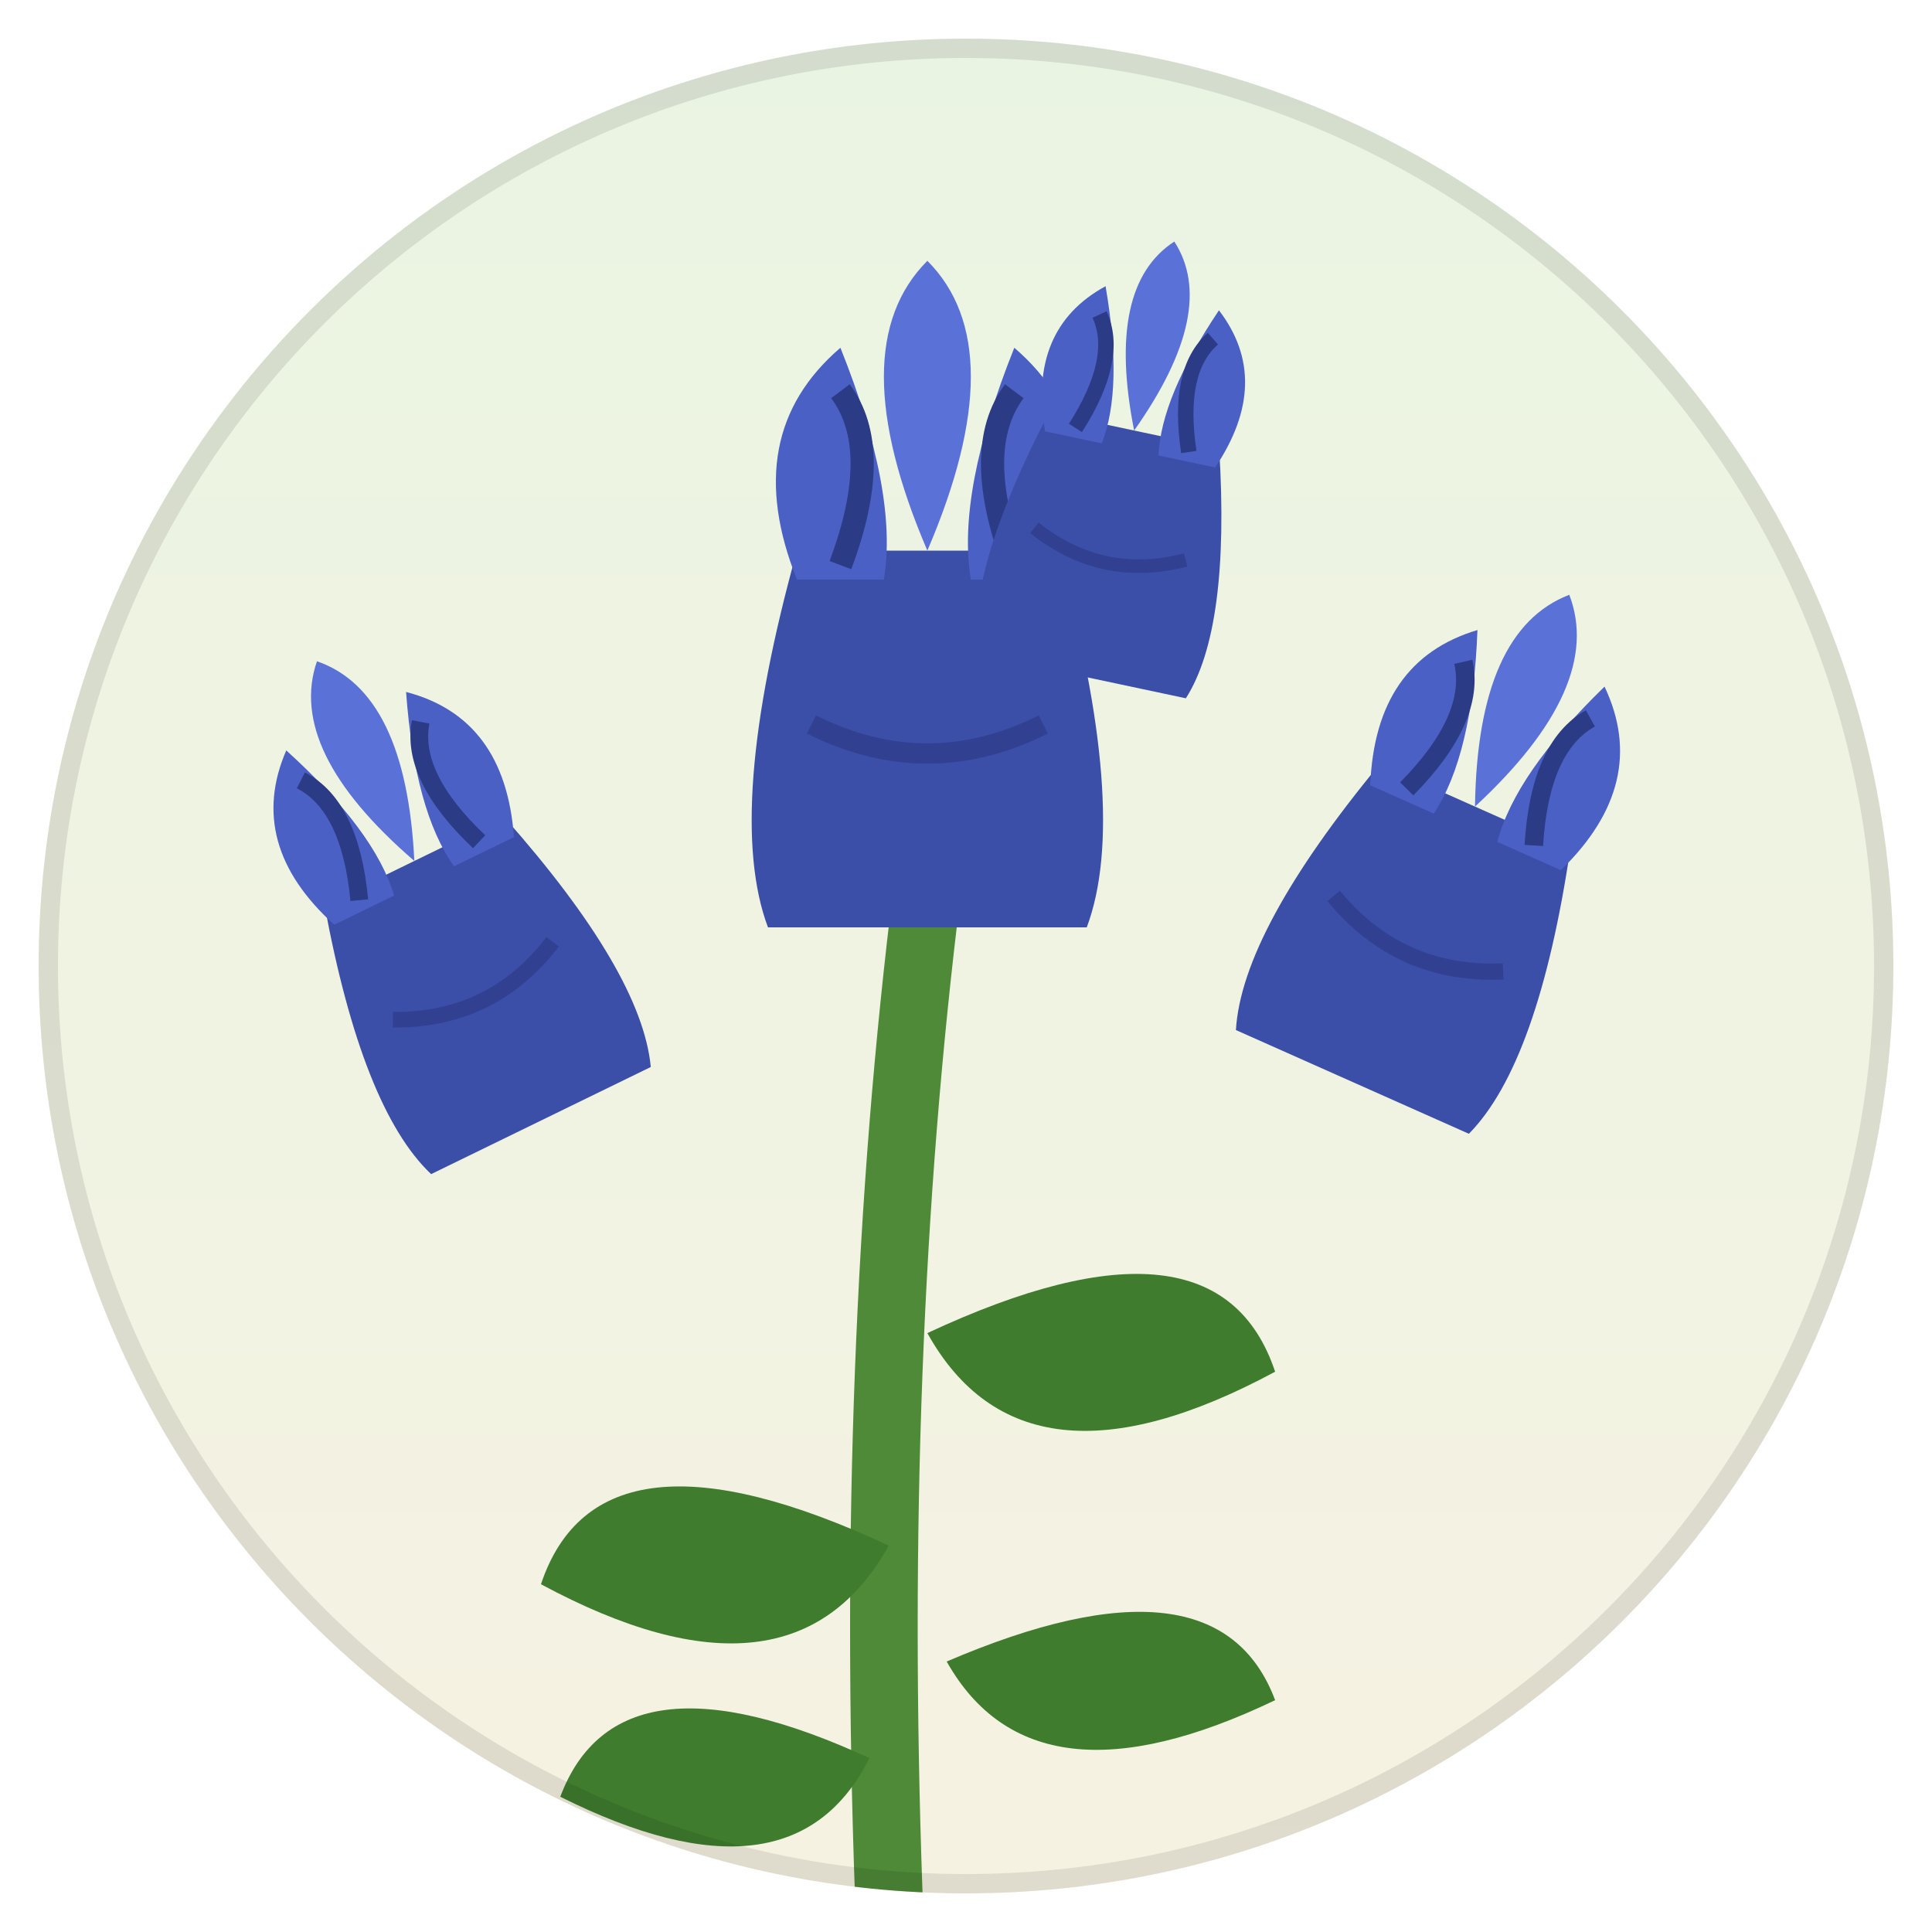
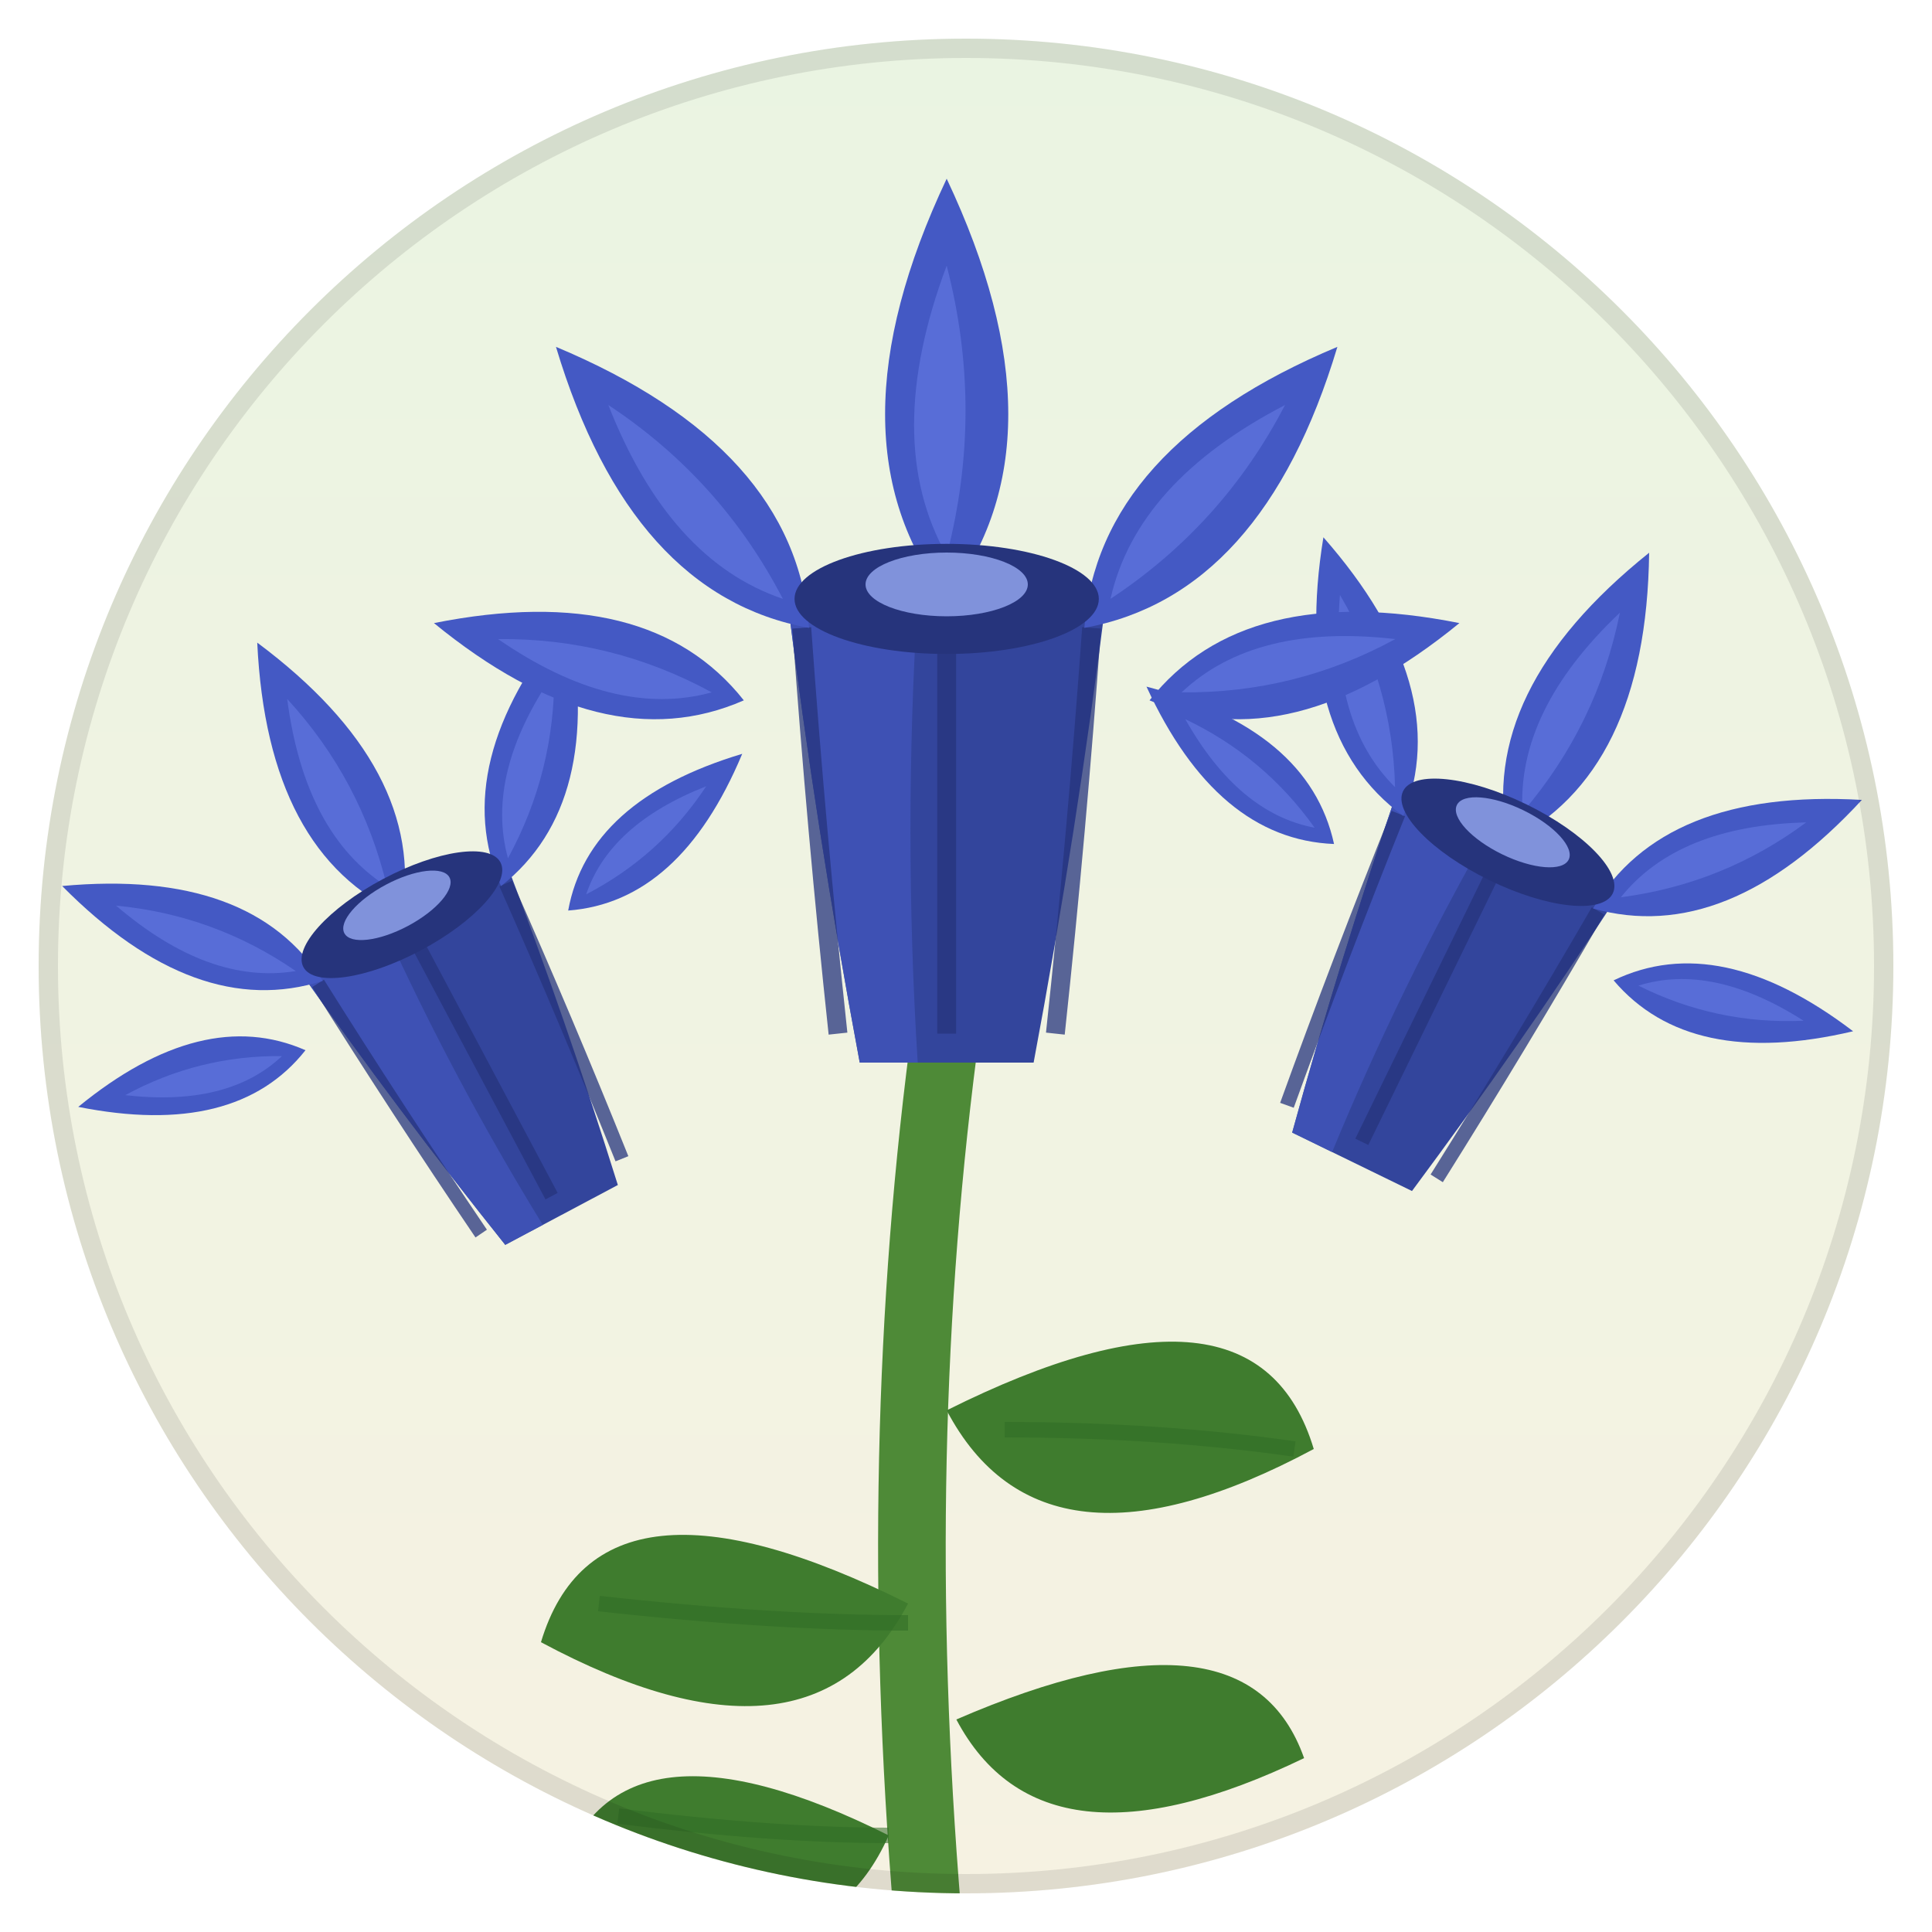
<svg xmlns="http://www.w3.org/2000/svg" viewBox="0 0 200 200" width="200" height="200" role="img" aria-label="リンドウ">
  <defs>
    <linearGradient id="bg" x1="0" y1="0" x2="0" y2="1">
      <stop offset="0" stop-color="#eaf4e2" />
      <stop offset="1" stop-color="#f6f2e2" />
    </linearGradient>
    <clipPath id="cp">
      <circle cx="100" cy="100" r="96" />
    </clipPath>
  </defs>
  <circle cx="100" cy="100" r="96" fill="url(#bg)" />
  <g clip-path="url(#cp)">
-     <path d="M92 196 Q90 140 96 92" stroke="#4e8a37" stroke-width="7" fill="none" stroke-linecap="round" />
+     <path d="M96 198 Q92 150 98 106" stroke="#4e8a37" stroke-width="7" fill="none" stroke-linecap="round" />
    <g fill="#3f7c2e">
-       <path d="M92 160 q-30 -14 -36 4 q26 14 36 -4Z" />
-       <path d="M96 138 q30 -14 36 4 q-26 14 -36 -4Z" />
-       <path d="M90 182 q-26 -12 -32 4 q24 12 32 -4Z" />
-       <path d="M98 172 q28 -12 34 4 q-25 12 -34 -4Z" />
+       <path d="M94 166 q-32 -16 -38 4 q28 15 38 -4Z" />
+       <path d="M98 146 q32 -16 38 4 q-28 15 -38 -4Z" />
+       <path d="M92 190 q-28 -14 -34 4 q26 14 34 -4Z" />
+       <path d="M99 178 q30 -13 36 4 q-27 13 -36 -4Z" />
    </g>
-     <g transform="translate(96.0,96.0) rotate(0.0)">
-       <path d="M-11 0.0 Q-14 -8 -9 -26 L9 -26 Q14 -8 11 0.0 Z" fill="#3b4ea8" transform="scale(1.50)" />
-       <g transform="scale(1.50)">
-         <path d="M-9 -24 Q-13 -34 -6 -40 Q-2 -30 -3 -24Z" fill="#4a60c4" />
-         <path d="M9 -24 Q13 -34 6 -40 Q2 -30 3 -24Z" fill="#4a60c4" />
-         <path d="M0 -26 Q-6 -40 0 -46 Q6 -40 0 -26Z" fill="#5a72d8" />
-         <path d="M-6 -25 q3 -8 0 -12 M6 -25 q-3 -8 0 -12" stroke="#2c3b86" stroke-width="1.6" fill="none" />
-         <path d="M-8 -14 q8 4 16 0" stroke="#2c3b86" stroke-width="1.4" fill="none" opacity=".7" />
+     <g stroke="#2f6b25" stroke-width="1.6" fill="none" opacity=".55">
+       <path d="M62 166 q18 2 32 2 M104 148 q16 0 30 2 M64 188 q16 2 28 2" />
+     </g>
+     <g transform="translate(54.0,118.0) rotate(-28.0) scale(1.10)">
+       <path d="M-6 8 Q-9 -8 -11 -24 L11 -24 Q9 -8 6 8 Z" fill="#33459c" />
+       <path d="M-6 8 Q-9 -8 -11 -24 L-2 -24 Q-3 -8 -2 8 Z" fill="#3f54b8" opacity=".85" />
+       <path d="M-7.5 6 Q-9 -8 -10 -22 M0 6 V-24 M7.5 6 Q9 -8 10 -22" stroke="#26347c" stroke-width="1.3" fill="none" opacity=".75" />
+       <g transform="translate(0.0,-24.0) rotate(0.0) scale(1.00)">
+         <path d="M0 0 Q-8.5 -11 0 -29 Q8.5 -11 0 0 Z" fill="#4459c4" />
+         <path d="M0 -3 Q-4.5 -11 0 -23 Q2.6 -13 0 -3 Z" fill="#5c72dc" opacity=".8" />
      </g>
+       <g transform="translate(-9.5,-22.0) rotate(-42.0) scale(0.90)">
+         <path d="M0 0 Q-8.5 -11 0 -29 Q8.5 -11 0 0 Z" fill="#4459c4" />
+         <path d="M0 -3 Q-4.5 -11 0 -23 Q2.6 -13 0 -3 Z" fill="#5c72dc" opacity=".8" />
+       </g>
+       <g transform="translate(9.5,-22.0) rotate(42.0) scale(0.90)">
+         <path d="M0 0 Q-8.5 -11 0 -29 Q8.5 -11 0 0 Z" fill="#4459c4" />
+         <path d="M0 -3 Q-4.5 -11 0 -23 Q2.6 -13 0 -3 Z" fill="#5c72dc" opacity=".8" />
+       </g>
+       <g transform="translate(-14.0,-17.0) rotate(-76.0) scale(0.76)">
+         <path d="M0 0 Q-8.5 -11 0 -29 Q8.5 -11 0 0 Z" fill="#4459c4" />
+         <path d="M0 -3 Q-4.5 -11 0 -23 Q2.6 -13 0 -3 Z" fill="#5c72dc" opacity=".8" />
+       </g>
+       <g transform="translate(14.0,-17.0) rotate(76.0) scale(0.76)">
+         <path d="M0 0 Q-8.5 -11 0 -29 Q8.5 -11 0 0 Z" fill="#4459c4" />
+         <path d="M0 -3 Q-4.5 -11 0 -23 Q2.6 -13 0 -3 Z" fill="#5c72dc" opacity=".8" />
+       </g>
+       <ellipse cx="0" cy="-24" rx="10.5" ry="3.8" fill="#26347c" />
+       <ellipse cx="0" cy="-25" rx="5.6" ry="2.2" fill="#8fa2ec" opacity=".85" />
    </g>
-     <g transform="translate(56.0,116.0) rotate(-26.0)">
-       <path d="M-11 0.0 Q-14 -8 -9 -26 L9 -26 Q14 -8 11 0.0 Z" fill="#3b4ea8" transform="scale(1.15)" />
-       <g transform="scale(1.15)">
-         <path d="M-9 -24 Q-13 -34 -6 -40 Q-2 -30 -3 -24Z" fill="#4a60c4" />
-         <path d="M9 -24 Q13 -34 6 -40 Q2 -30 3 -24Z" fill="#4a60c4" />
-         <path d="M0 -26 Q-6 -40 0 -46 Q6 -40 0 -26Z" fill="#5a72d8" />
-         <path d="M-6 -25 q3 -8 0 -12 M6 -25 q-3 -8 0 -12" stroke="#2c3b86" stroke-width="1.6" fill="none" />
-         <path d="M-8 -14 q8 4 16 0" stroke="#2c3b86" stroke-width="1.4" fill="none" opacity=".7" />
+     <g transform="translate(144.0,112.0) rotate(26.0) scale(1.15)">
+       <path d="M-6 8 Q-9 -8 -11 -24 L11 -24 Q9 -8 6 8 Z" fill="#33459c" />
+       <path d="M-6 8 Q-9 -8 -11 -24 L-2 -24 Q-3 -8 -2 8 Z" fill="#3f54b8" opacity=".85" />
+       <path d="M-7.5 6 Q-9 -8 -10 -22 M0 6 V-24 M7.5 6 Q9 -8 10 -22" stroke="#26347c" stroke-width="1.3" fill="none" opacity=".75" />
+       <g transform="translate(0.0,-24.0) rotate(0.0) scale(1.00)">
+         <path d="M0 0 Q-8.5 -11 0 -29 Q8.5 -11 0 0 Z" fill="#4459c4" />
+         <path d="M0 -3 Q-4.5 -11 0 -23 Q2.6 -13 0 -3 Z" fill="#5c72dc" opacity=".8" />
      </g>
+       <g transform="translate(-9.5,-22.0) rotate(-42.0) scale(0.90)">
+         <path d="M0 0 Q-8.5 -11 0 -29 Q8.5 -11 0 0 Z" fill="#4459c4" />
+         <path d="M0 -3 Q-4.5 -11 0 -23 Q2.6 -13 0 -3 Z" fill="#5c72dc" opacity=".8" />
+       </g>
+       <g transform="translate(9.5,-22.0) rotate(42.0) scale(0.90)">
+         <path d="M0 0 Q-8.5 -11 0 -29 Q8.5 -11 0 0 Z" fill="#4459c4" />
+         <path d="M0 -3 Q-4.5 -11 0 -23 Q2.6 -13 0 -3 Z" fill="#5c72dc" opacity=".8" />
+       </g>
+       <g transform="translate(-14.0,-17.0) rotate(-76.0) scale(0.76)">
+         <path d="M0 0 Q-8.5 -11 0 -29 Q8.5 -11 0 0 Z" fill="#4459c4" />
+         <path d="M0 -3 Q-4.5 -11 0 -23 Q2.6 -13 0 -3 Z" fill="#5c72dc" opacity=".8" />
+       </g>
+       <g transform="translate(14.0,-17.0) rotate(76.0) scale(0.76)">
+         <path d="M0 0 Q-8.5 -11 0 -29 Q8.5 -11 0 0 Z" fill="#4459c4" />
+         <path d="M0 -3 Q-4.5 -11 0 -23 Q2.6 -13 0 -3 Z" fill="#5c72dc" opacity=".8" />
+       </g>
+       <ellipse cx="0" cy="-24" rx="10.5" ry="3.8" fill="#26347c" />
+       <ellipse cx="0" cy="-25" rx="5.6" ry="2.2" fill="#8fa2ec" opacity=".85" />
    </g>
-     <g transform="translate(140.0,112.0) rotate(24.0)">
-       <path d="M-11 0.0 Q-14 -8 -9 -26 L9 -26 Q14 -8 11 0.0 Z" fill="#3b4ea8" transform="scale(1.20)" />
-       <g transform="scale(1.20)">
-         <path d="M-9 -24 Q-13 -34 -6 -40 Q-2 -30 -3 -24Z" fill="#4a60c4" />
-         <path d="M9 -24 Q13 -34 6 -40 Q2 -30 3 -24Z" fill="#4a60c4" />
-         <path d="M0 -26 Q-6 -40 0 -46 Q6 -40 0 -26Z" fill="#5a72d8" />
-         <path d="M-6 -25 q3 -8 0 -12 M6 -25 q-3 -8 0 -12" stroke="#2c3b86" stroke-width="1.6" fill="none" />
-         <path d="M-8 -14 q8 4 16 0" stroke="#2c3b86" stroke-width="1.4" fill="none" opacity=".7" />
+     <g transform="translate(98.0,98.0) rotate(0.0) scale(1.50)">
+       <path d="M-6 8 Q-9 -8 -11 -24 L11 -24 Q9 -8 6 8 Z" fill="#33459c" />
+       <path d="M-6 8 Q-9 -8 -11 -24 L-2 -24 Q-3 -8 -2 8 Z" fill="#3f54b8" opacity=".85" />
+       <path d="M-7.5 6 Q-9 -8 -10 -22 M0 6 V-24 M7.5 6 Q9 -8 10 -22" stroke="#26347c" stroke-width="1.3" fill="none" opacity=".75" />
+       <g transform="translate(0.0,-24.0) rotate(0.0) scale(1.00)">
+         <path d="M0 0 Q-8.5 -11 0 -29 Q8.5 -11 0 0 Z" fill="#4459c4" />
+         <path d="M0 -3 Q-4.5 -11 0 -23 Q2.6 -13 0 -3 Z" fill="#5c72dc" opacity=".8" />
      </g>
-     </g>
-     <g transform="translate(112.0,70.0) rotate(12.0)">
-       <path d="M-11 0.0 Q-14 -8 -9 -26 L9 -26 Q14 -8 11 0.0 Z" fill="#3b4ea8" transform="scale(1.00)" />
-       <g transform="scale(1.00)">
-         <path d="M-9 -24 Q-13 -34 -6 -40 Q-2 -30 -3 -24Z" fill="#4a60c4" />
-         <path d="M9 -24 Q13 -34 6 -40 Q2 -30 3 -24Z" fill="#4a60c4" />
-         <path d="M0 -26 Q-6 -40 0 -46 Q6 -40 0 -26Z" fill="#5a72d8" />
-         <path d="M-6 -25 q3 -8 0 -12 M6 -25 q-3 -8 0 -12" stroke="#2c3b86" stroke-width="1.6" fill="none" />
-         <path d="M-8 -14 q8 4 16 0" stroke="#2c3b86" stroke-width="1.4" fill="none" opacity=".7" />
+       <g transform="translate(-9.5,-22.0) rotate(-42.0) scale(0.90)">
+         <path d="M0 0 Q-8.5 -11 0 -29 Q8.5 -11 0 0 Z" fill="#4459c4" />
+         <path d="M0 -3 Q-4.5 -11 0 -23 Q2.6 -13 0 -3 Z" fill="#5c72dc" opacity=".8" />
      </g>
+       <g transform="translate(9.5,-22.0) rotate(42.0) scale(0.90)">
+         <path d="M0 0 Q-8.5 -11 0 -29 Q8.5 -11 0 0 Z" fill="#4459c4" />
+         <path d="M0 -3 Q-4.5 -11 0 -23 Q2.6 -13 0 -3 Z" fill="#5c72dc" opacity=".8" />
+       </g>
+       <g transform="translate(-14.0,-17.0) rotate(-76.0) scale(0.76)">
+         <path d="M0 0 Q-8.5 -11 0 -29 Q8.5 -11 0 0 Z" fill="#4459c4" />
+         <path d="M0 -3 Q-4.5 -11 0 -23 Q2.6 -13 0 -3 Z" fill="#5c72dc" opacity=".8" />
+       </g>
+       <g transform="translate(14.0,-17.0) rotate(76.0) scale(0.76)">
+         <path d="M0 0 Q-8.5 -11 0 -29 Q8.5 -11 0 0 Z" fill="#4459c4" />
+         <path d="M0 -3 Q-4.5 -11 0 -23 Q2.6 -13 0 -3 Z" fill="#5c72dc" opacity=".8" />
+       </g>
+       <ellipse cx="0" cy="-24" rx="10.5" ry="3.8" fill="#26347c" />
+       <ellipse cx="0" cy="-25" rx="5.6" ry="2.2" fill="#8fa2ec" opacity=".85" />
    </g>
  </g>
  <circle cx="100" cy="100" r="95" fill="none" stroke="#00000018" stroke-width="2" />
</svg>
